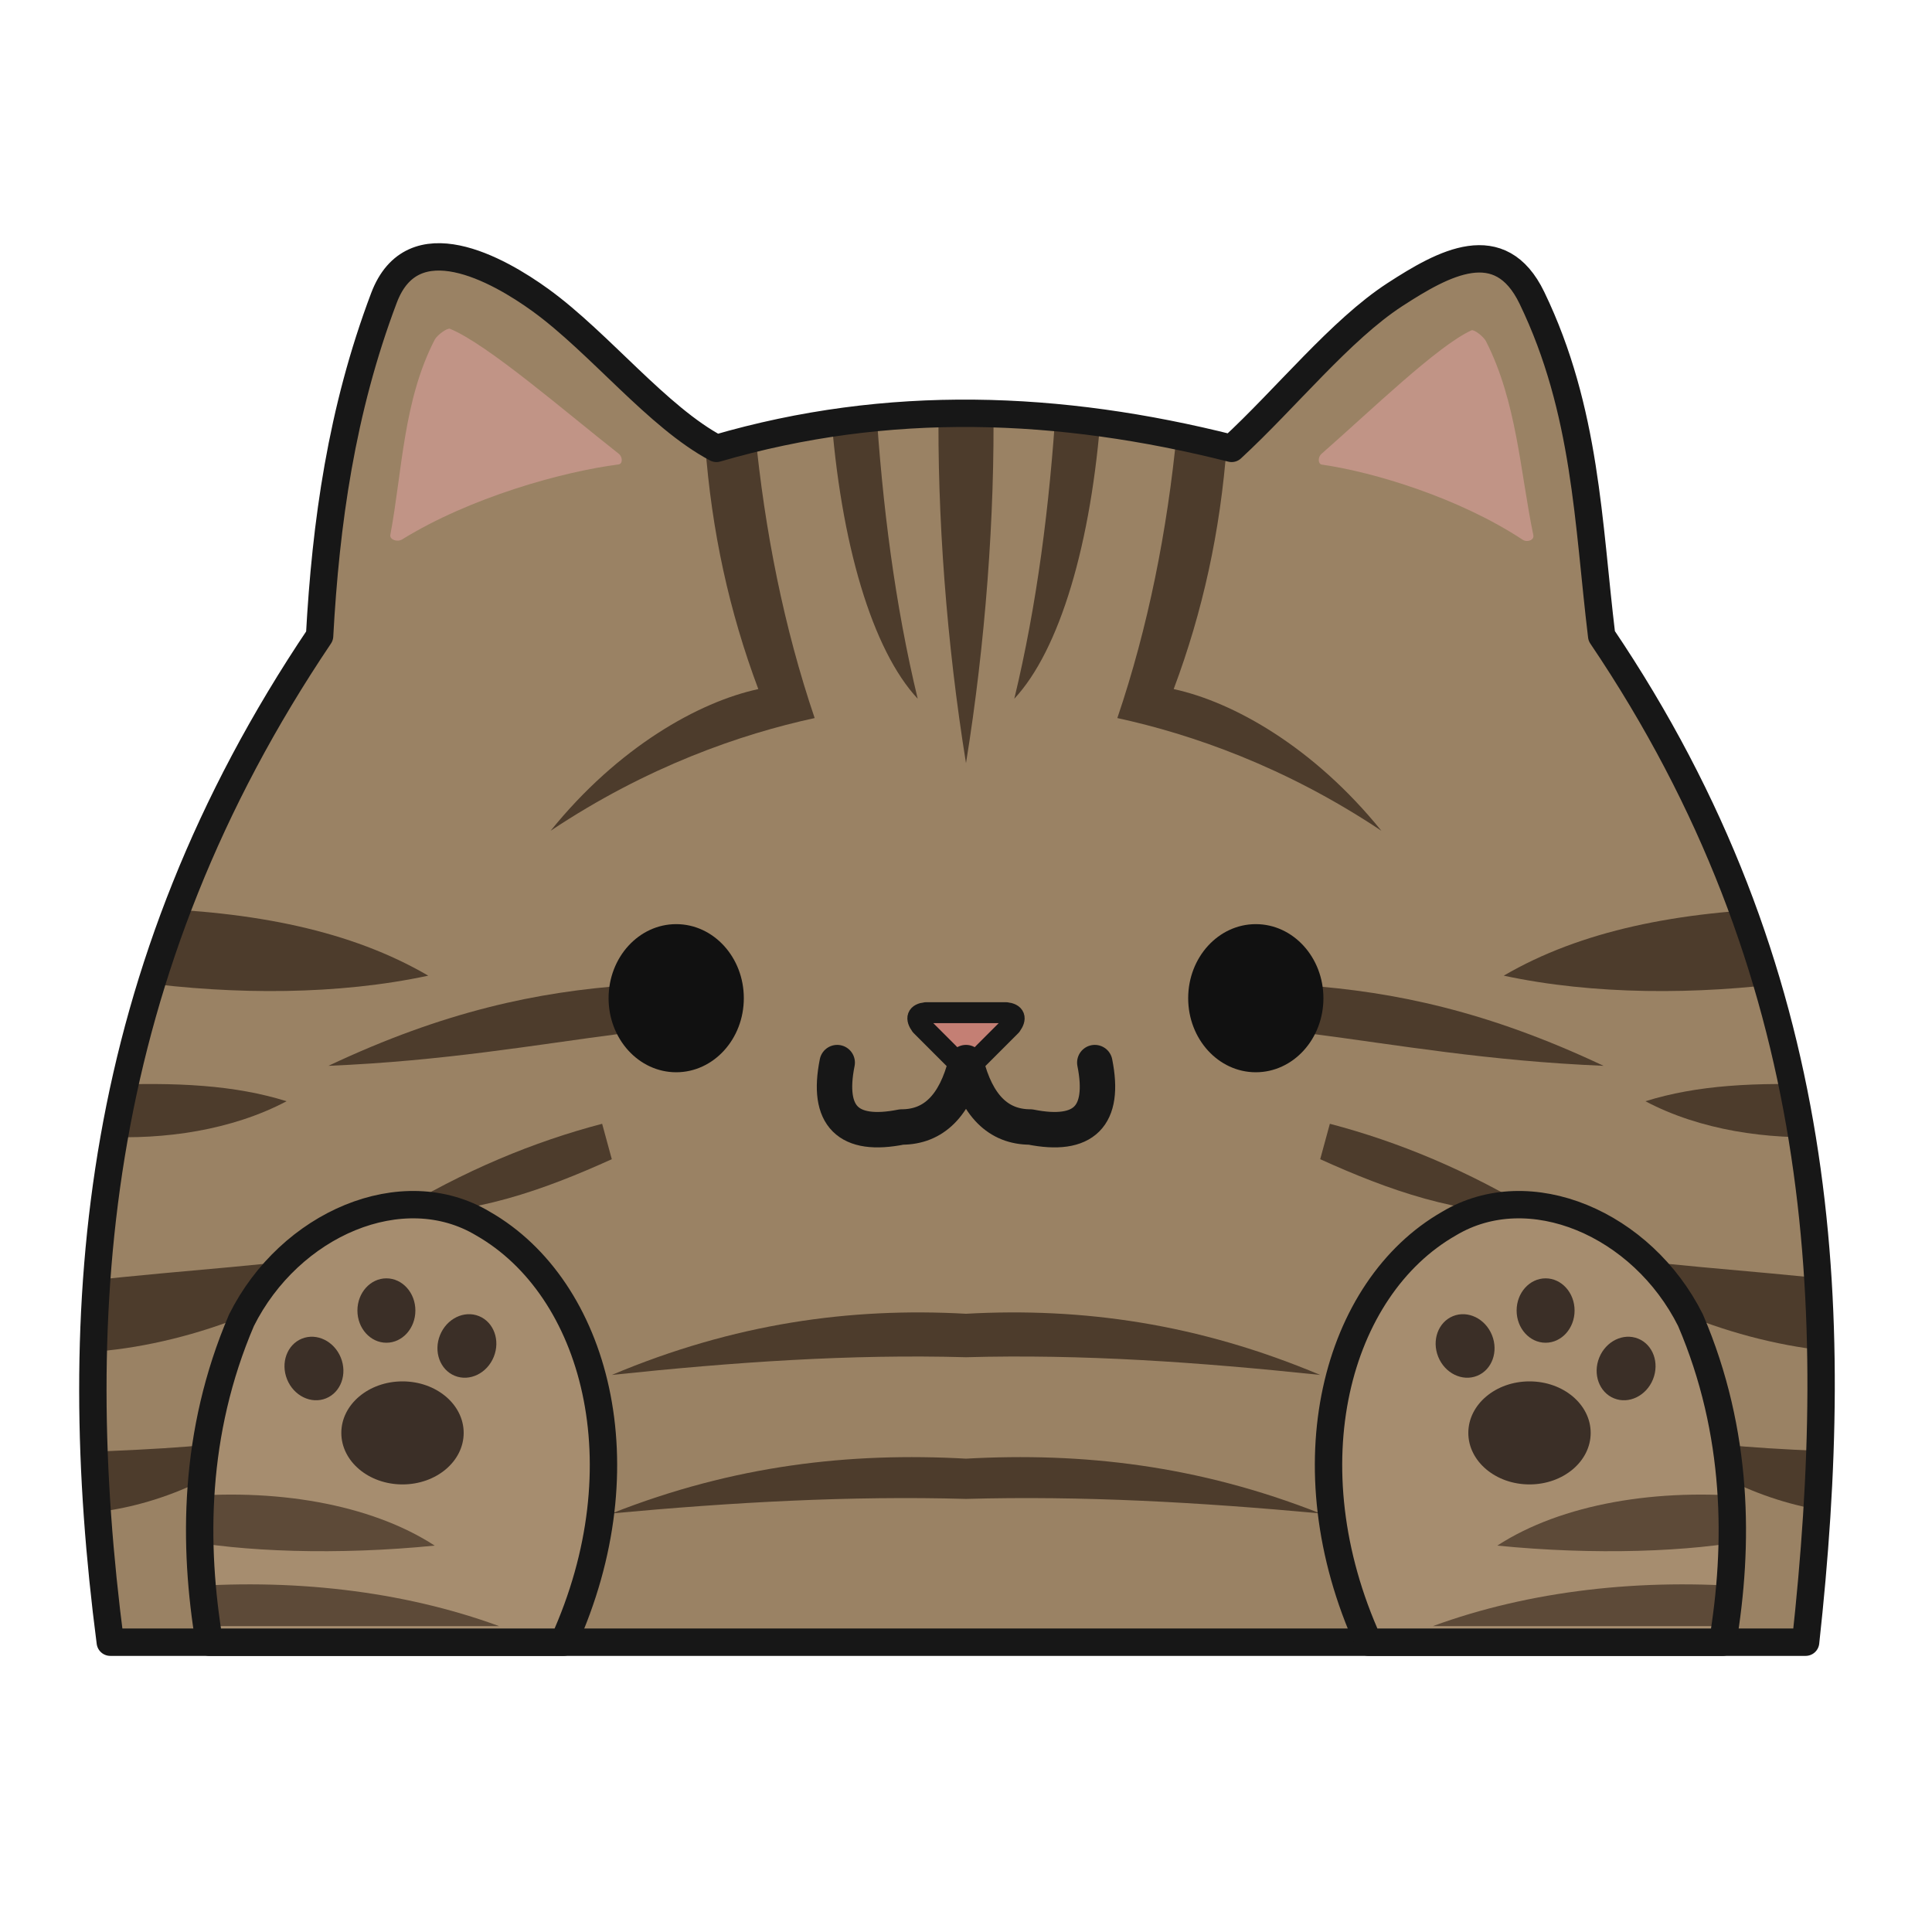
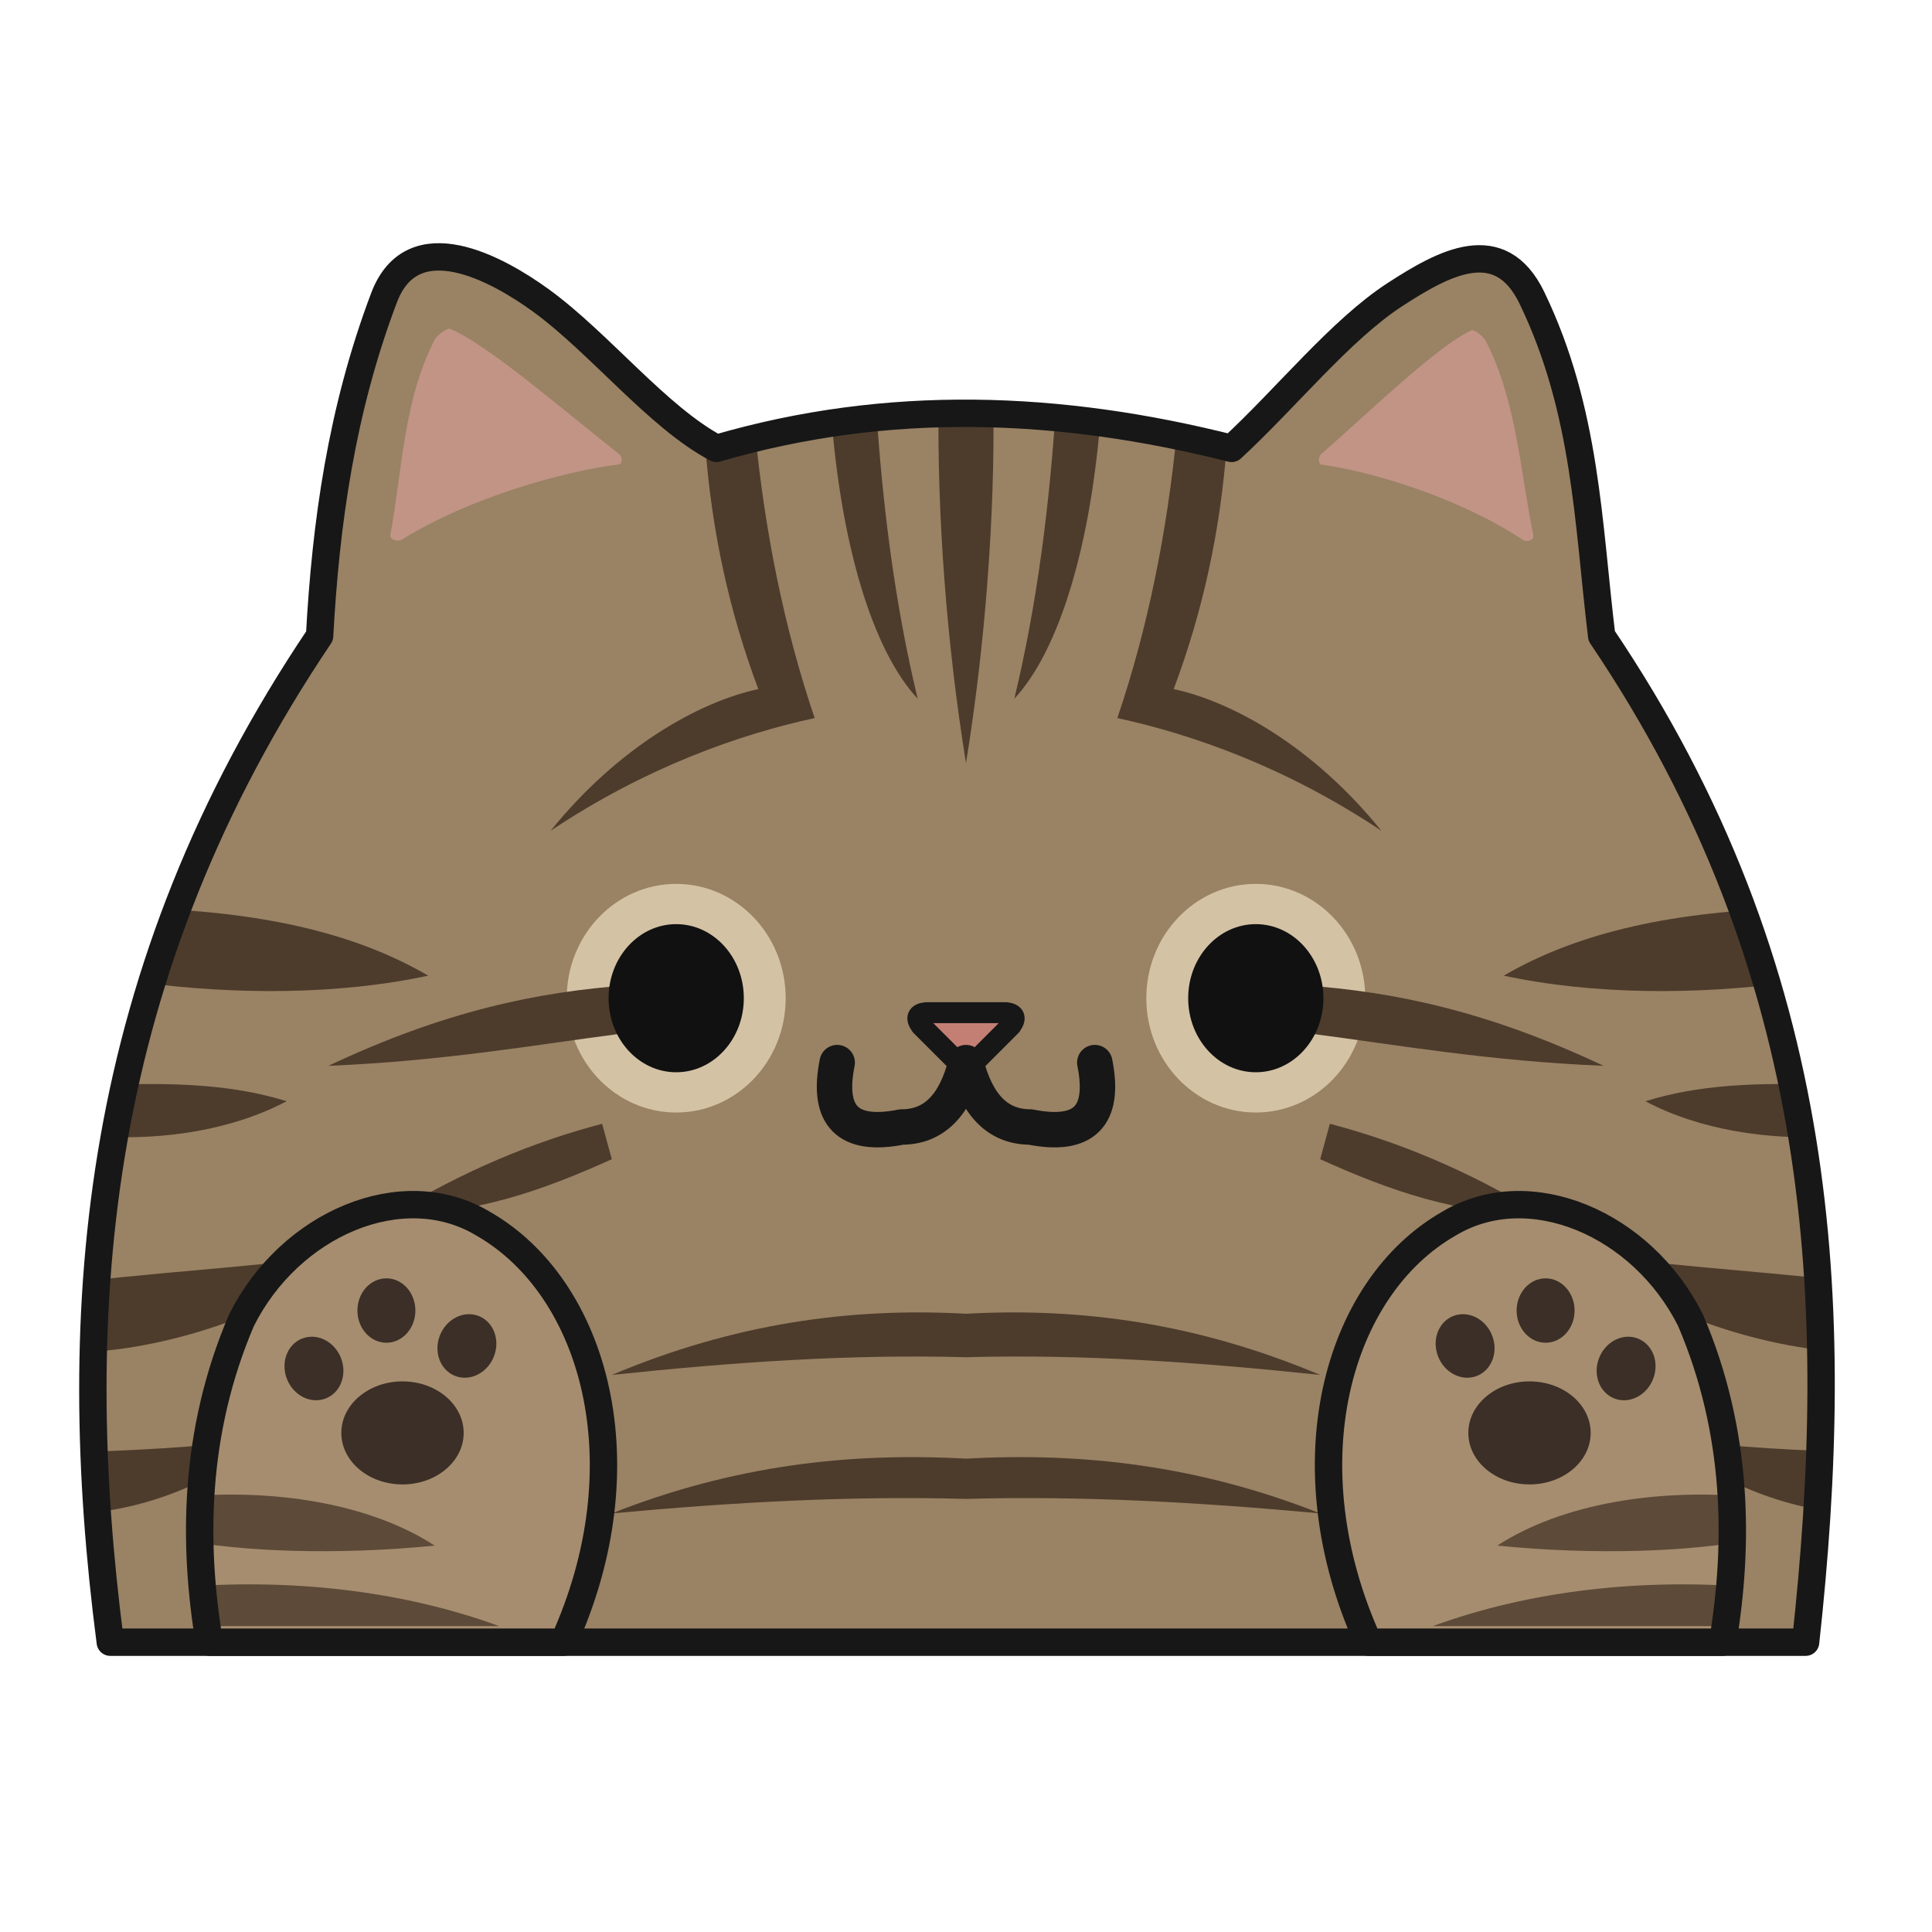
<svg xmlns="http://www.w3.org/2000/svg" width="120" height="120" viewBox="0 0 120 120">
  <defs>
    <clipPath id="body-clip">
      <path d="M6.85 102 C4.145 81.167 5.824 60.333 19.85 39.5 C20.233 32.5 21.204 25.5 23.85 18.5 C25.637 13.774 30.917 16.718 33.58 18.649 C37.22 21.287 40.86 25.928 44.5 27.85 C55.167 24.737 65.833 25.157 76.5 27.85 C79.88 24.734 83.26 20.495 86.64 18.299 C89.694 16.316 93.174 14.405 95.15 18.5 C98.528 25.5 98.635 32.5 99.483 39.5 C113.55 60.333 114.432 81.167 112.15 102 Z" />
    </clipPath>
    <clipPath id="paw-left-clip">
      <path d="M13 102 C12 96 12 89 15 82 C18 76 25 73 30 76 C37 80 40 91 35 102 Z" />
    </clipPath>
    <clipPath id="paw-right-clip">
      <path d="M85 102 C80 91 83 80 90 76 C95 73 102 76 105 82 C108 89 108 96 107 102 Z" />
    </clipPath>
  </defs>
  <g stroke="#171717" stroke-width="1.7" stroke-linecap="round" stroke-linejoin="round">
    <g id="body">
      <path fill="#9a8264" d="M6.85 102 C4.145 81.167 5.824 60.333 19.85 39.5 C20.233 32.5 21.204 25.5 23.85 18.5 C25.637 13.774 30.917 16.718 33.58 18.649 C37.22 21.287 40.86 25.928 44.5 27.85 C55.167 24.737 65.833 25.157 76.5 27.85 C79.88 24.734 83.26 20.495 86.64 18.299 C89.694 16.316 93.174 14.405 95.15 18.5 C98.528 25.5 98.635 32.5 99.483 39.5 C113.55 60.333 114.432 81.167 112.15 102 Z" stroke="none" />
      <g id="body-markings" clip-path="url(#body-clip)" stroke="none">
        <path d="M58.3 25 L61.7 25 C61.8 32 61.2 40 60 47.4 C58.8 40 58.2 32 58.3 25 Z" fill="#4d3c2c" />
        <path d="M51.6 25.4 L54.4 25 C54.8 31.4 55.6 37.6 57 43.4 C54.2 40.4 52.2 33.8 51.6 25.4 Z" fill="#4d3c2c" />
        <path d="M51.6 25.4 L54.4 25 C54.8 31.4 55.6 37.6 57 43.4 C54.2 40.4 52.2 33.8 51.6 25.4 Z" fill="#4d3c2c" transform="translate(120 0) scale(-1 1)" />
        <path d="M43.8 27.6 L46.9 26.8 C47.5 33 48.7 39 50.6 44.6 C46 45.6 40.2 47.6 34.2 51.6 C38.4 46.4 43.4 43.6 47.1 42.8 C45.3 38 44.2 33 43.8 27.6 Z" fill="#4d3c2c" />
        <path d="M43.8 27.6 L46.9 26.8 C47.5 33 48.7 39 50.6 44.6 C46 45.6 40.2 47.6 34.2 51.6 C38.4 46.4 43.4 43.6 47.1 42.8 C45.3 38 44.2 33 43.8 27.6 Z" fill="#4d3c2c" transform="translate(120 0) scale(-1 1)" />
+         <ellipse cx="42" cy="62" rx="6.8" ry="7.1" fill="#d4c2a5" />
+         <ellipse cx="78" cy="62" rx="6.8" ry="7.1" fill="#d4c2a5" />
        <path d="M39 61.2 C33.4 61.6 27.6 62.8 20.4 66.2 C27.6 65.9 33.2 64.9 38.6 64.2 Z" fill="#4d3c2c" />
        <path d="M39 61.2 C33.4 61.6 27.6 62.8 20.4 66.2 C27.6 65.9 33.2 64.9 38.6 64.2 Z" fill="#4d3c2c" transform="translate(120 0) scale(-1 1)" />
        <path d="M37.4 69.8 C33.2 70.9 28.8 72.7 24.4 75.4 C29.4 75.5 33.8 73.9 38 72 Z" fill="#4d3c2c" />
        <path d="M37.4 69.8 C33.2 70.9 28.8 72.7 24.4 75.4 C29.4 75.5 33.8 73.9 38 72 Z" fill="#4d3c2c" transform="translate(120 0) scale(-1 1)" />
        <path d="M8.6 56.4 C15.8 56.6 21.8 57.8 26.6 60.6 C21 61.8 14.6 61.8 8.6 61 Z" fill="#4d3c2c" />
        <path d="M8.6 56.4 C15.8 56.6 21.8 57.8 26.6 60.6 C21 61.8 14.6 61.8 8.6 61 Z" fill="#4d3c2c" transform="translate(120 0) scale(-1 1)" />
        <path d="M6.4 67.4 C11 67.2 14.6 67.4 17.8 68.4 C14.4 70.2 10.2 70.8 6.4 70.6 Z" fill="#4d3c2c" />
        <path d="M6.4 67.4 C11 67.2 14.6 67.4 17.8 68.4 C14.4 70.2 10.2 70.8 6.4 70.6 Z" fill="#4d3c2c" transform="translate(120 0) scale(-1 1)" />
        <path d="M5 79.6 C12.2 78.8 17.2 78.6 21.6 77.8 C18.2 81.2 10.8 83.8 5 84 Z" fill="#4d3c2c" />
        <path d="M5 79.6 C12.2 78.8 17.2 78.6 21.6 77.8 C18.2 81.2 10.8 83.8 5 84 Z" fill="#4d3c2c" transform="translate(120 0) scale(-1 1)" />
        <path d="M5 90.2 C10.2 90 13.6 89.8 16.6 89.2 C13.6 92 9 93.8 5 94 Z" fill="#4d3c2c" />
        <path d="M5 90.2 C10.2 90 13.6 89.8 16.6 89.2 C13.6 92 9 93.8 5 94 Z" fill="#4d3c2c" transform="translate(120 0) scale(-1 1)" />
        <path d="M38 85.4 C45.6 82.2 52.8 81.2 60 81.6 C67.2 81.2 74.4 82.2 82 85.4 C74.4 84.6 67.2 84.1 60 84.3 C52.8 84.1 45.6 84.6 38 85.4 Z" fill="#4d3c2c" />
        <path d="M38 94 C45.6 91 52.8 90.2 60 90.6 C67.2 90.2 74.4 91 82 94 C74.4 93.3 67.2 92.9 60 93.1 C52.8 92.9 45.6 93.3 38 94 Z" fill="#4d3c2c" />
      </g>
      <g id="ears" stroke="none">
        <path id="ear-inner-left" fill="#c19486" d="M24.245 33.219 C24.988 29.256 25.047 24.874 27.002 21.097 C27.148 20.815 27.779 20.351 27.953 20.423 C30.279 21.387 34.982 25.468 38.427 28.18 C38.684 28.382 38.685 28.812 38.421 28.846 C34.884 29.306 29.193 30.902 24.984 33.5 C24.669 33.694 24.19 33.515 24.245 33.219 Z" />
        <path id="ear-inner-right" fill="#c19486" d="M95.239 33.244 C94.421 29.304 94.215 24.948 92.293 21.189 C92.15 20.908 91.555 20.445 91.399 20.516 C89.301 21.467 85.136 25.51 82.074 28.195 C81.846 28.396 81.859 28.823 82.103 28.858 C85.359 29.325 90.627 30.927 94.573 33.522 C94.867 33.716 95.3 33.539 95.239 33.244 Z" />
      </g>
      <path fill="none" d="M6.85 102 C4.145 81.167 5.824 60.333 19.85 39.5 C20.233 32.5 21.204 25.5 23.85 18.5 C25.637 13.774 30.917 16.718 33.58 18.649 C37.22 21.287 40.86 25.928 44.5 27.85 C55.167 24.737 65.833 25.157 76.5 27.85 C79.88 24.734 83.26 20.495 86.64 18.299 C89.694 16.316 93.174 14.405 95.15 18.5 C98.528 25.5 98.635 32.5 99.483 39.5 C113.55 60.333 114.432 81.167 112.15 102 Z" id="outline" />
    </g>
    <g id="head">
      <g id="eyes" fill="#111111" stroke="none">
        <ellipse cx="42" cy="62" rx="4.2" ry="4.6" />
        <ellipse cx="78" cy="62" rx="4.2" ry="4.6" />
      </g>
      <path id="nose" fill="#c47f74" stroke-width="1.3" d="M57.5 62.9 L62.5 62.9 Q63.3 63 62.8 63.7 L60.6 65.9 Q60 66.4 59.4 65.9 L57.2 63.7 Q56.7 63 57.5 62.9 Z" />
      <g id="mouth">
        <g id="mouth-idle" fill="none" stroke-width="2.2">
          <path d="M52 66 Q51 71 56 70 Q59 70 60 66 Q61 70 64 70 Q69 71 68 66" />
        </g>
        <g id="mouth-excited" display="none">
          <path fill="#f58ba5" stroke="none" d="M56 70 Q59 70 60 66 Q61 70 64 70 C64 74 62 76 60 76 C58 76 56 74 56 70 Z" />
          <path fill="none" stroke-width="2.2" d="M52 66 Q51 71 56 70 Q59 70 60 66 Q61 70 64 70 Q69 71 68 66 M56 70 C56 74 58 76 60 76 C62 76 64 74 64 70" />
        </g>
      </g>
    </g>
    <g id="paw-left">
      <path fill="#a68d6f" d="M13 102 C12 96 12 89 15 82 C18 76 25 73 30 76 C37 80 40 91 35 102 Z" stroke="none" />
      <g id="paw-left-markings" clip-path="url(#paw-left-clip)" stroke="none">
        <path d="M11 93 C17 92.4 23 93.4 27 96 C21 96.6 15 96.4 11 95.6 Z" fill="#5d4a38" />
        <path d="M11 98.6 C18 98 25 98.8 31 101 L11 101 Z" fill="#5d4a38" />
      </g>
      <path fill="none" d="M13 102 C12 96 12 89 15 82 C18 76 25 73 30 76 C37 80 40 91 35 102 Z" />
      <g id="pads-left" fill="#3b2f27" stroke="none">
        <ellipse cx="25" cy="89" rx="3.8" ry="3.2" />
        <ellipse cx="19.5" cy="85" rx="1.8" ry="2" transform="rotate(-22 19.5 85)" />
        <ellipse cx="24" cy="81.4" rx="1.8" ry="2" />
        <ellipse cx="29" cy="83.6" rx="1.8" ry="2" transform="rotate(22 29 83.6)" />
      </g>
    </g>
    <g id="paw-right">
      <path fill="#a68d6f" d="M85 102 C80 91 83 80 90 76 C95 73 102 76 105 82 C108 89 108 96 107 102 Z" stroke="none" />
      <g id="paw-right-markings" clip-path="url(#paw-right-clip)" stroke="none">
        <path d="M11 93 C17 92.4 23 93.4 27 96 C21 96.6 15 96.4 11 95.6 Z" fill="#5d4a38" transform="translate(120 0) scale(-1 1)" />
        <path d="M11 98.6 C18 98 25 98.8 31 101 L11 101 Z" fill="#5d4a38" transform="translate(120 0) scale(-1 1)" />
      </g>
      <path fill="none" d="M85 102 C80 91 83 80 90 76 C95 73 102 76 105 82 C108 89 108 96 107 102 Z" />
      <g id="pads-right" fill="#3b2f27" stroke="none">
        <ellipse cx="95" cy="89" rx="3.8" ry="3.2" />
        <ellipse cx="101" cy="85" rx="1.8" ry="2" transform="rotate(22 101 85)" />
        <ellipse cx="96" cy="81.4" rx="1.8" ry="2" />
        <ellipse cx="91" cy="83.6" rx="1.8" ry="2" transform="rotate(-22 91 83.6)" />
      </g>
    </g>
  </g>
</svg>
